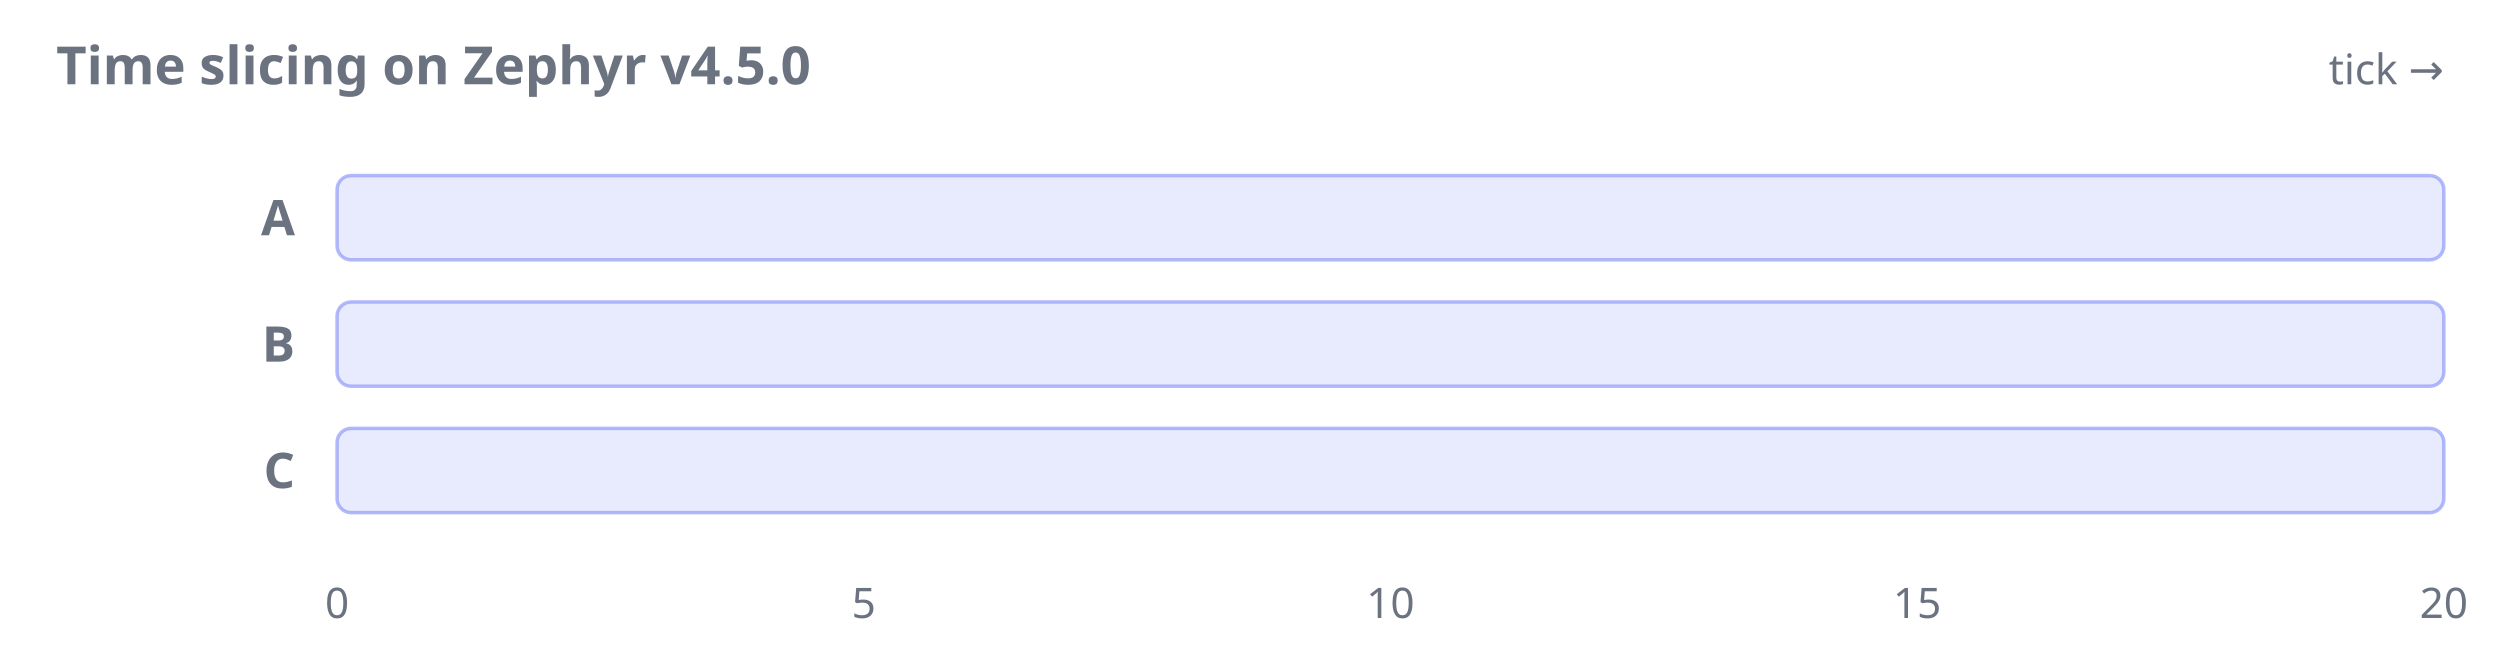
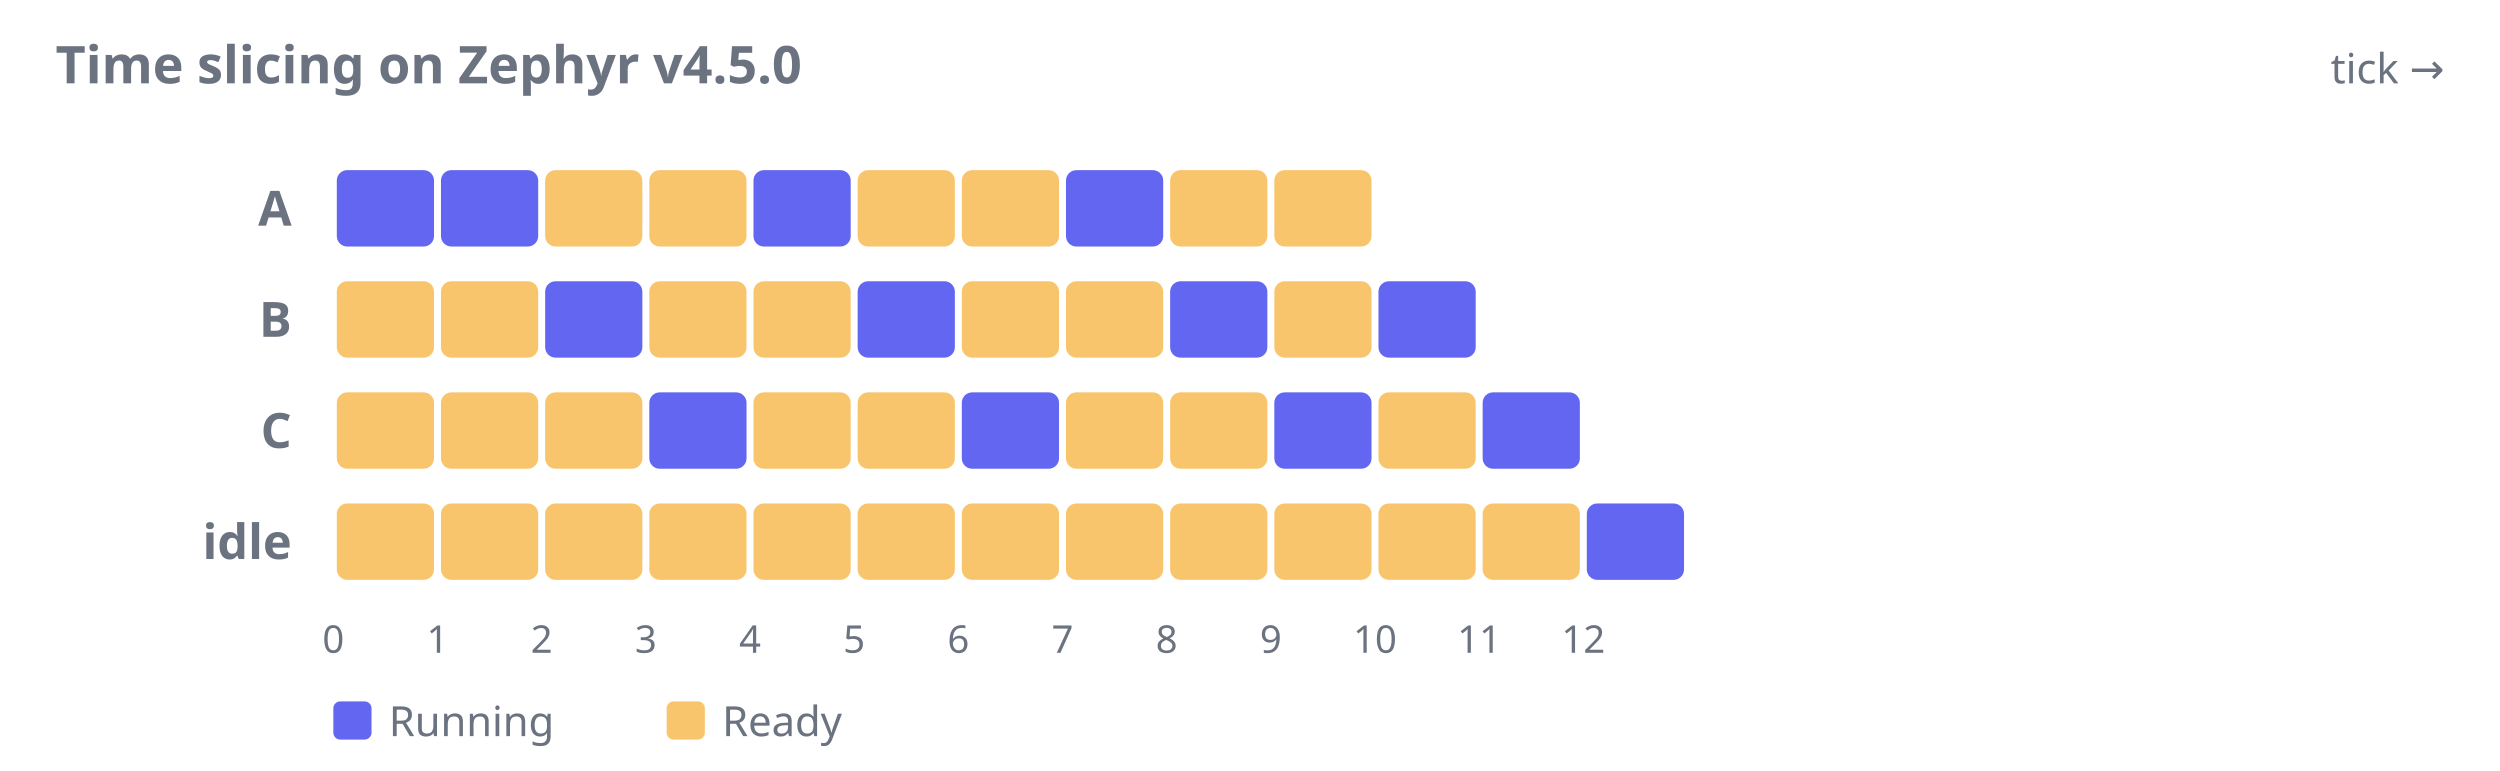
- <svg xmlns="http://www.w3.org/2000/svg" viewBox="0 0 712 186" width="712" height="186" role="img" aria-label="Time slicing on Zephyr v4.5.0" font-family="ui-sans-serif, system-ui, sans-serif" font-size="14" fill="#6b7280">
+ <svg xmlns="http://www.w3.org/2000/svg" viewBox="0 0 720 222" width="720" height="222" role="img" aria-label="Time slicing on Zephyr v4.5.0" font-family="ui-sans-serif, system-ui, sans-serif" font-size="14" fill="#6b7280">
  <text x="16" y="24" font-size="15" font-weight="700">Time slicing on Zephyr v4.5.0</text>
-   <text x="84" y="67" text-anchor="end" font-weight="600">A</text>
-   <rect x="96" y="50" width="600" height="24" rx="4" fill="#818cf8" fill-opacity="0.18" stroke="#818cf8" stroke-opacity="0.6" />
-   <text x="84" y="103" text-anchor="end" font-weight="600">B</text>
-   <rect x="96" y="86" width="600" height="24" rx="4" fill="#818cf8" fill-opacity="0.18" stroke="#818cf8" stroke-opacity="0.6" />
-   <text x="84" y="139" text-anchor="end" font-weight="600">C</text>
-   <rect x="96" y="122" width="600" height="24" rx="4" fill="#818cf8" fill-opacity="0.18" stroke="#818cf8" stroke-opacity="0.6" />
-   <text x="96" y="176" text-anchor="middle" font-size="12">0</text>
-   <text x="246" y="176" text-anchor="middle" font-size="12">5</text>
-   <text x="396" y="176" text-anchor="middle" font-size="12">10</text>
-   <text x="546" y="176" text-anchor="middle" font-size="12">15</text>
-   <text x="696" y="176" text-anchor="middle" font-size="12">20</text>
-   <text x="696" y="24" text-anchor="end" font-size="12">tick →</text>
+   <text x="704" y="24" text-anchor="end" font-size="12">tick →</text>
+   <text x="84" y="65" text-anchor="end" font-weight="600">A</text>
+   <rect x="97" y="49" width="28" height="22" rx="3" fill="#6366f1" fill-opacity="1.00" />
+   <rect x="127" y="49" width="28" height="22" rx="3" fill="#6366f1" fill-opacity="1.00" />
+   <rect x="157" y="49" width="28" height="22" rx="3" fill="#f59e0b" fill-opacity="0.60" />
+   <rect x="187" y="49" width="28" height="22" rx="3" fill="#f59e0b" fill-opacity="0.60" />
+   <rect x="217" y="49" width="28" height="22" rx="3" fill="#6366f1" fill-opacity="1.00" />
+   <rect x="247" y="49" width="28" height="22" rx="3" fill="#f59e0b" fill-opacity="0.60" />
+   <rect x="277" y="49" width="28" height="22" rx="3" fill="#f59e0b" fill-opacity="0.60" />
+   <rect x="307" y="49" width="28" height="22" rx="3" fill="#6366f1" fill-opacity="1.00" />
+   <rect x="337" y="49" width="28" height="22" rx="3" fill="#f59e0b" fill-opacity="0.60" />
+   <rect x="367" y="49" width="28" height="22" rx="3" fill="#f59e0b" fill-opacity="0.60" />
+   <text x="84" y="97" text-anchor="end" font-weight="600">B</text>
+   <rect x="97" y="81" width="28" height="22" rx="3" fill="#f59e0b" fill-opacity="0.60" />
+   <rect x="127" y="81" width="28" height="22" rx="3" fill="#f59e0b" fill-opacity="0.60" />
+   <rect x="157" y="81" width="28" height="22" rx="3" fill="#6366f1" fill-opacity="1.00" />
+   <rect x="187" y="81" width="28" height="22" rx="3" fill="#f59e0b" fill-opacity="0.60" />
+   <rect x="217" y="81" width="28" height="22" rx="3" fill="#f59e0b" fill-opacity="0.60" />
+   <rect x="247" y="81" width="28" height="22" rx="3" fill="#6366f1" fill-opacity="1.00" />
+   <rect x="277" y="81" width="28" height="22" rx="3" fill="#f59e0b" fill-opacity="0.60" />
+   <rect x="307" y="81" width="28" height="22" rx="3" fill="#f59e0b" fill-opacity="0.60" />
+   <rect x="337" y="81" width="28" height="22" rx="3" fill="#6366f1" fill-opacity="1.00" />
+   <rect x="367" y="81" width="28" height="22" rx="3" fill="#f59e0b" fill-opacity="0.60" />
+   <rect x="397" y="81" width="28" height="22" rx="3" fill="#6366f1" fill-opacity="1.00" />
+   <text x="84" y="129" text-anchor="end" font-weight="600">C</text>
+   <rect x="97" y="113" width="28" height="22" rx="3" fill="#f59e0b" fill-opacity="0.60" />
+   <rect x="127" y="113" width="28" height="22" rx="3" fill="#f59e0b" fill-opacity="0.60" />
+   <rect x="157" y="113" width="28" height="22" rx="3" fill="#f59e0b" fill-opacity="0.60" />
+   <rect x="187" y="113" width="28" height="22" rx="3" fill="#6366f1" fill-opacity="1.00" />
+   <rect x="217" y="113" width="28" height="22" rx="3" fill="#f59e0b" fill-opacity="0.60" />
+   <rect x="247" y="113" width="28" height="22" rx="3" fill="#f59e0b" fill-opacity="0.60" />
+   <rect x="277" y="113" width="28" height="22" rx="3" fill="#6366f1" fill-opacity="1.00" />
+   <rect x="307" y="113" width="28" height="22" rx="3" fill="#f59e0b" fill-opacity="0.60" />
+   <rect x="337" y="113" width="28" height="22" rx="3" fill="#f59e0b" fill-opacity="0.60" />
+   <rect x="367" y="113" width="28" height="22" rx="3" fill="#6366f1" fill-opacity="1.00" />
+   <rect x="397" y="113" width="28" height="22" rx="3" fill="#f59e0b" fill-opacity="0.60" />
+   <rect x="427" y="113" width="28" height="22" rx="3" fill="#6366f1" fill-opacity="1.00" />
+   <text x="84" y="161" text-anchor="end" font-weight="600">idle</text>
+   <rect x="97" y="145" width="28" height="22" rx="3" fill="#f59e0b" fill-opacity="0.60" />
+   <rect x="127" y="145" width="28" height="22" rx="3" fill="#f59e0b" fill-opacity="0.60" />
+   <rect x="157" y="145" width="28" height="22" rx="3" fill="#f59e0b" fill-opacity="0.60" />
+   <rect x="187" y="145" width="28" height="22" rx="3" fill="#f59e0b" fill-opacity="0.60" />
+   <rect x="217" y="145" width="28" height="22" rx="3" fill="#f59e0b" fill-opacity="0.60" />
+   <rect x="247" y="145" width="28" height="22" rx="3" fill="#f59e0b" fill-opacity="0.60" />
+   <rect x="277" y="145" width="28" height="22" rx="3" fill="#f59e0b" fill-opacity="0.60" />
+   <rect x="307" y="145" width="28" height="22" rx="3" fill="#f59e0b" fill-opacity="0.60" />
+   <rect x="337" y="145" width="28" height="22" rx="3" fill="#f59e0b" fill-opacity="0.60" />
+   <rect x="367" y="145" width="28" height="22" rx="3" fill="#f59e0b" fill-opacity="0.60" />
+   <rect x="397" y="145" width="28" height="22" rx="3" fill="#f59e0b" fill-opacity="0.60" />
+   <rect x="427" y="145" width="28" height="22" rx="3" fill="#f59e0b" fill-opacity="0.60" />
+   <rect x="457" y="145" width="28" height="22" rx="3" fill="#6366f1" fill-opacity="1.00" />
+   <text x="96" y="188" text-anchor="middle" font-size="11">0</text>
+   <text x="126" y="188" text-anchor="middle" font-size="11">1</text>
+   <text x="156" y="188" text-anchor="middle" font-size="11">2</text>
+   <text x="186" y="188" text-anchor="middle" font-size="11">3</text>
+   <text x="216" y="188" text-anchor="middle" font-size="11">4</text>
+   <text x="246" y="188" text-anchor="middle" font-size="11">5</text>
+   <text x="276" y="188" text-anchor="middle" font-size="11">6</text>
+   <text x="306" y="188" text-anchor="middle" font-size="11">7</text>
+   <text x="336" y="188" text-anchor="middle" font-size="11">8</text>
+   <text x="366" y="188" text-anchor="middle" font-size="11">9</text>
+   <text x="396" y="188" text-anchor="middle" font-size="11">10</text>
+   <text x="426" y="188" text-anchor="middle" font-size="11">11</text>
+   <text x="456" y="188" text-anchor="middle" font-size="11">12</text>
+   <rect x="96" y="202" width="11" height="11" rx="2" fill="#6366f1" fill-opacity="1" />
+   <text x="112" y="212" font-size="12">Running</text>
+   <rect x="192" y="202" width="11" height="11" rx="2" fill="#f59e0b" fill-opacity="0.6" />
+   <text x="208" y="212" font-size="12">Ready</text>
</svg>
